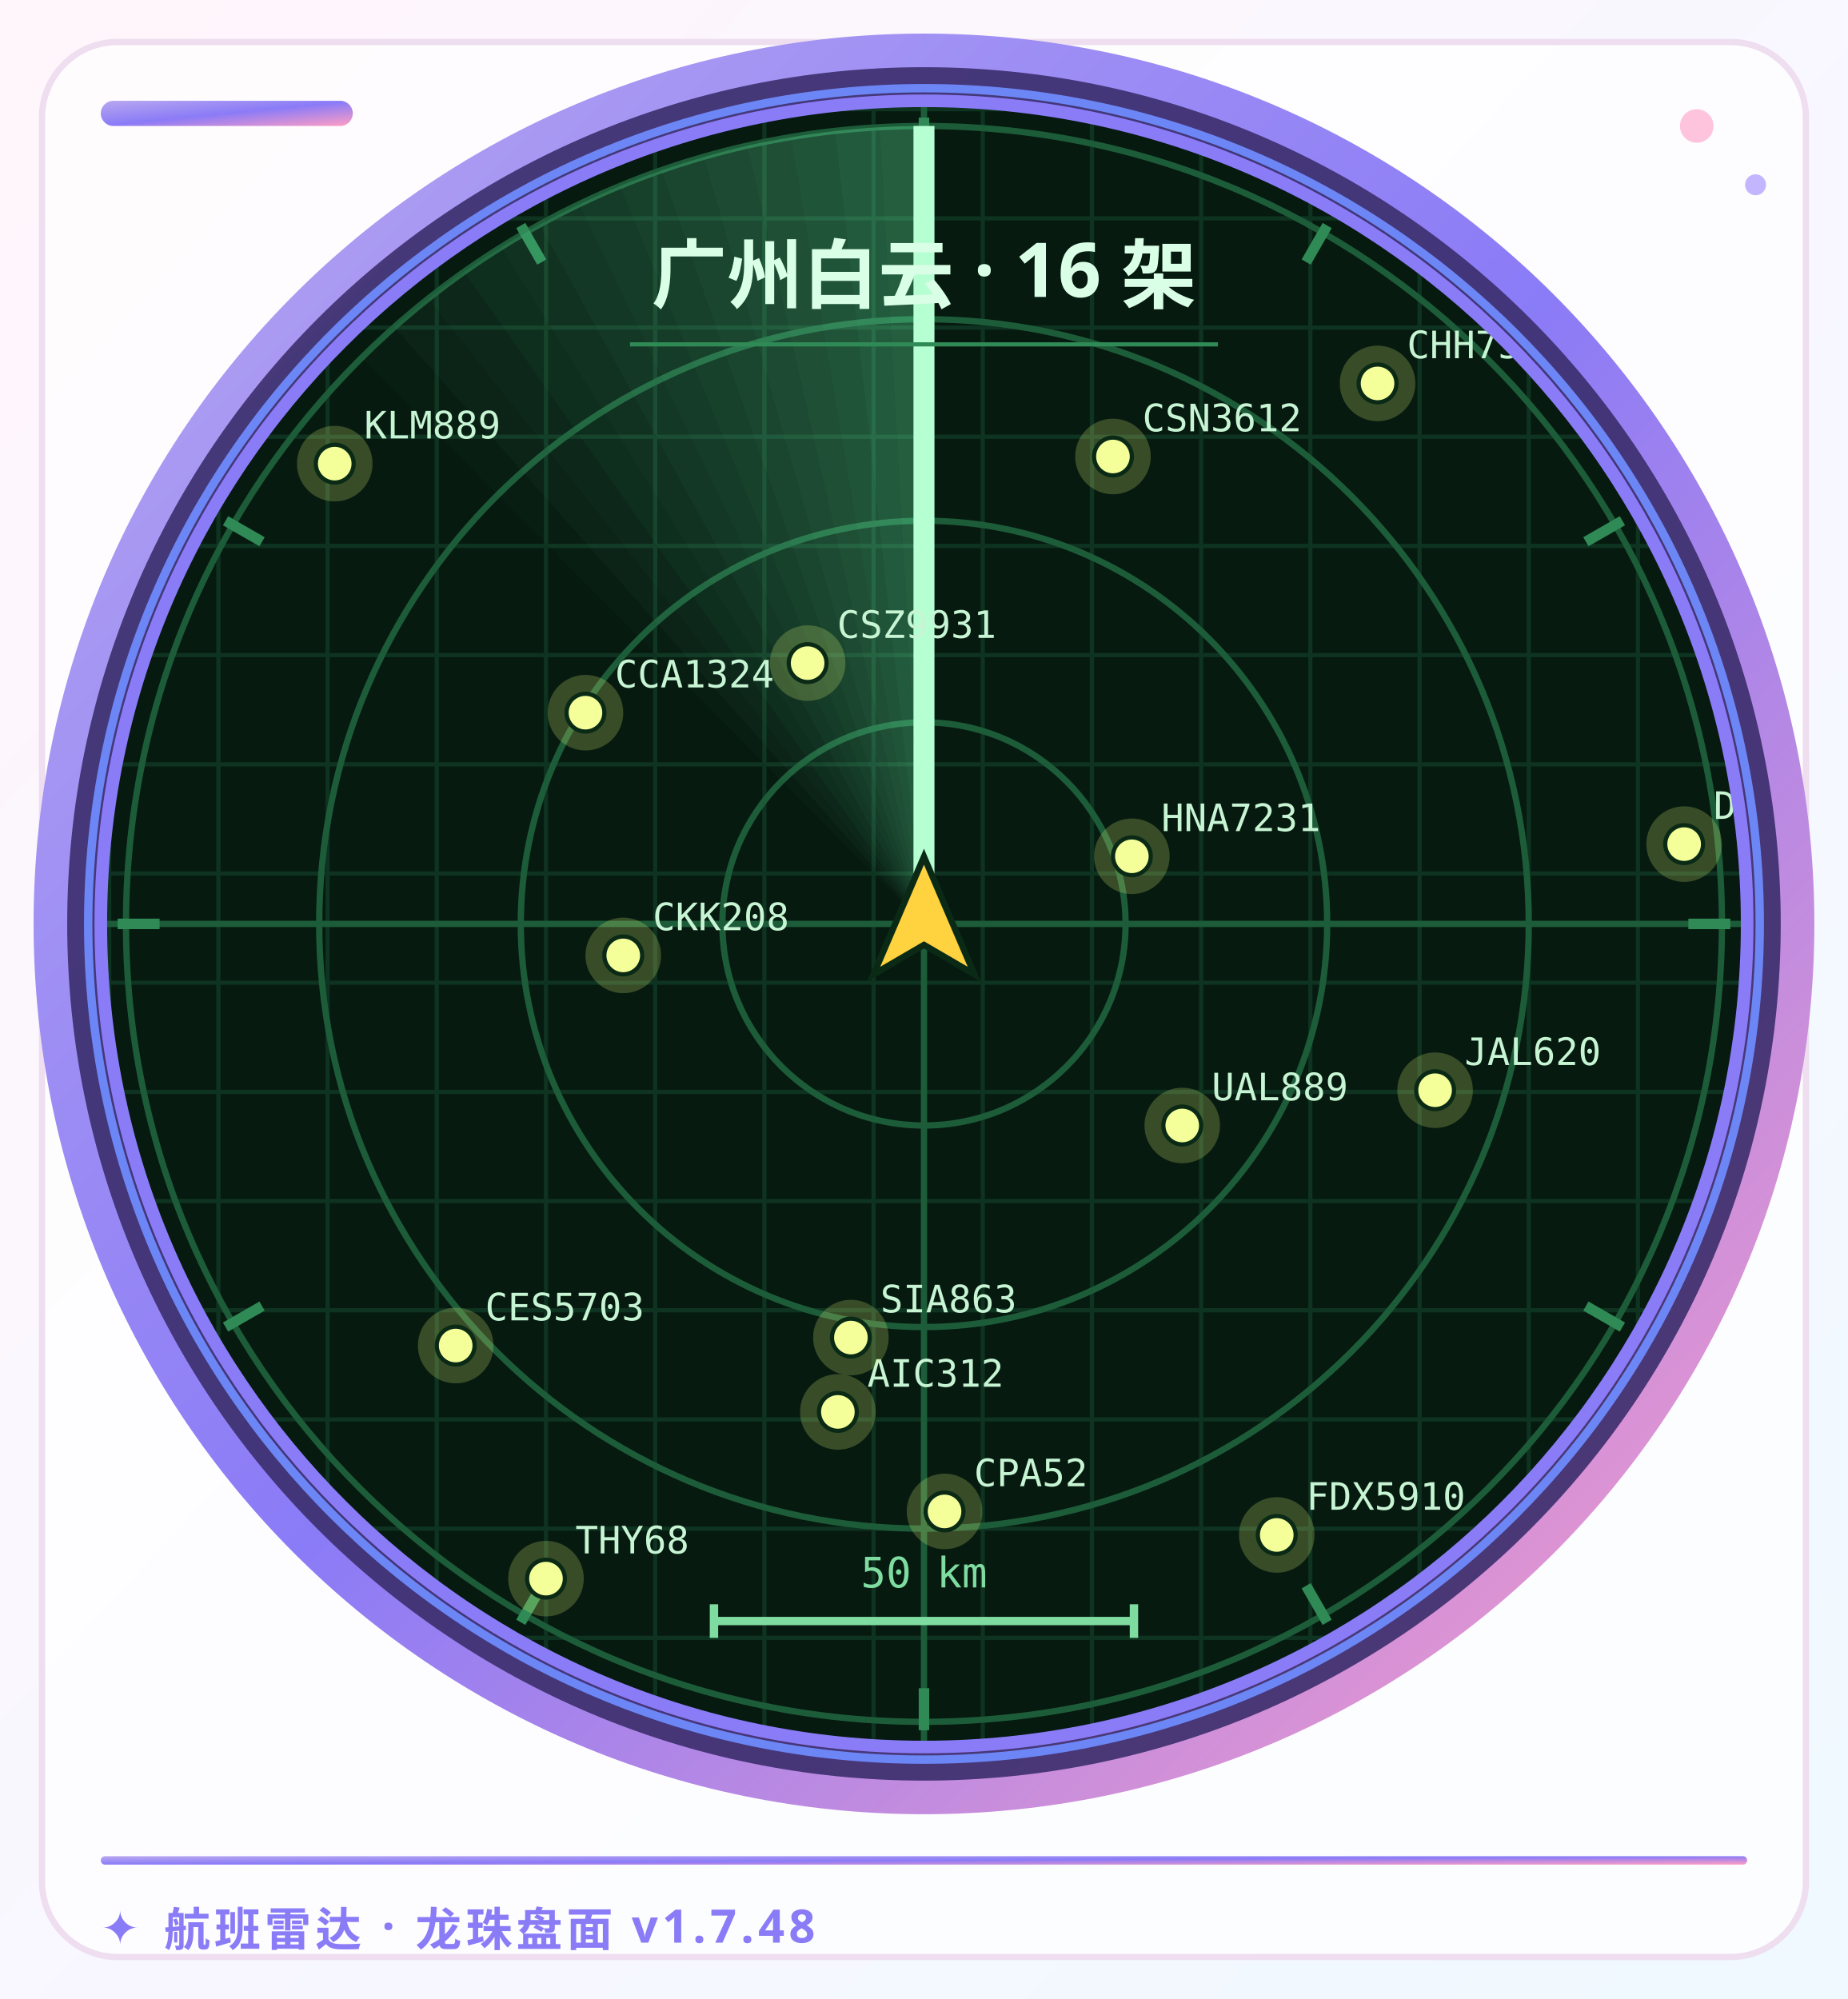
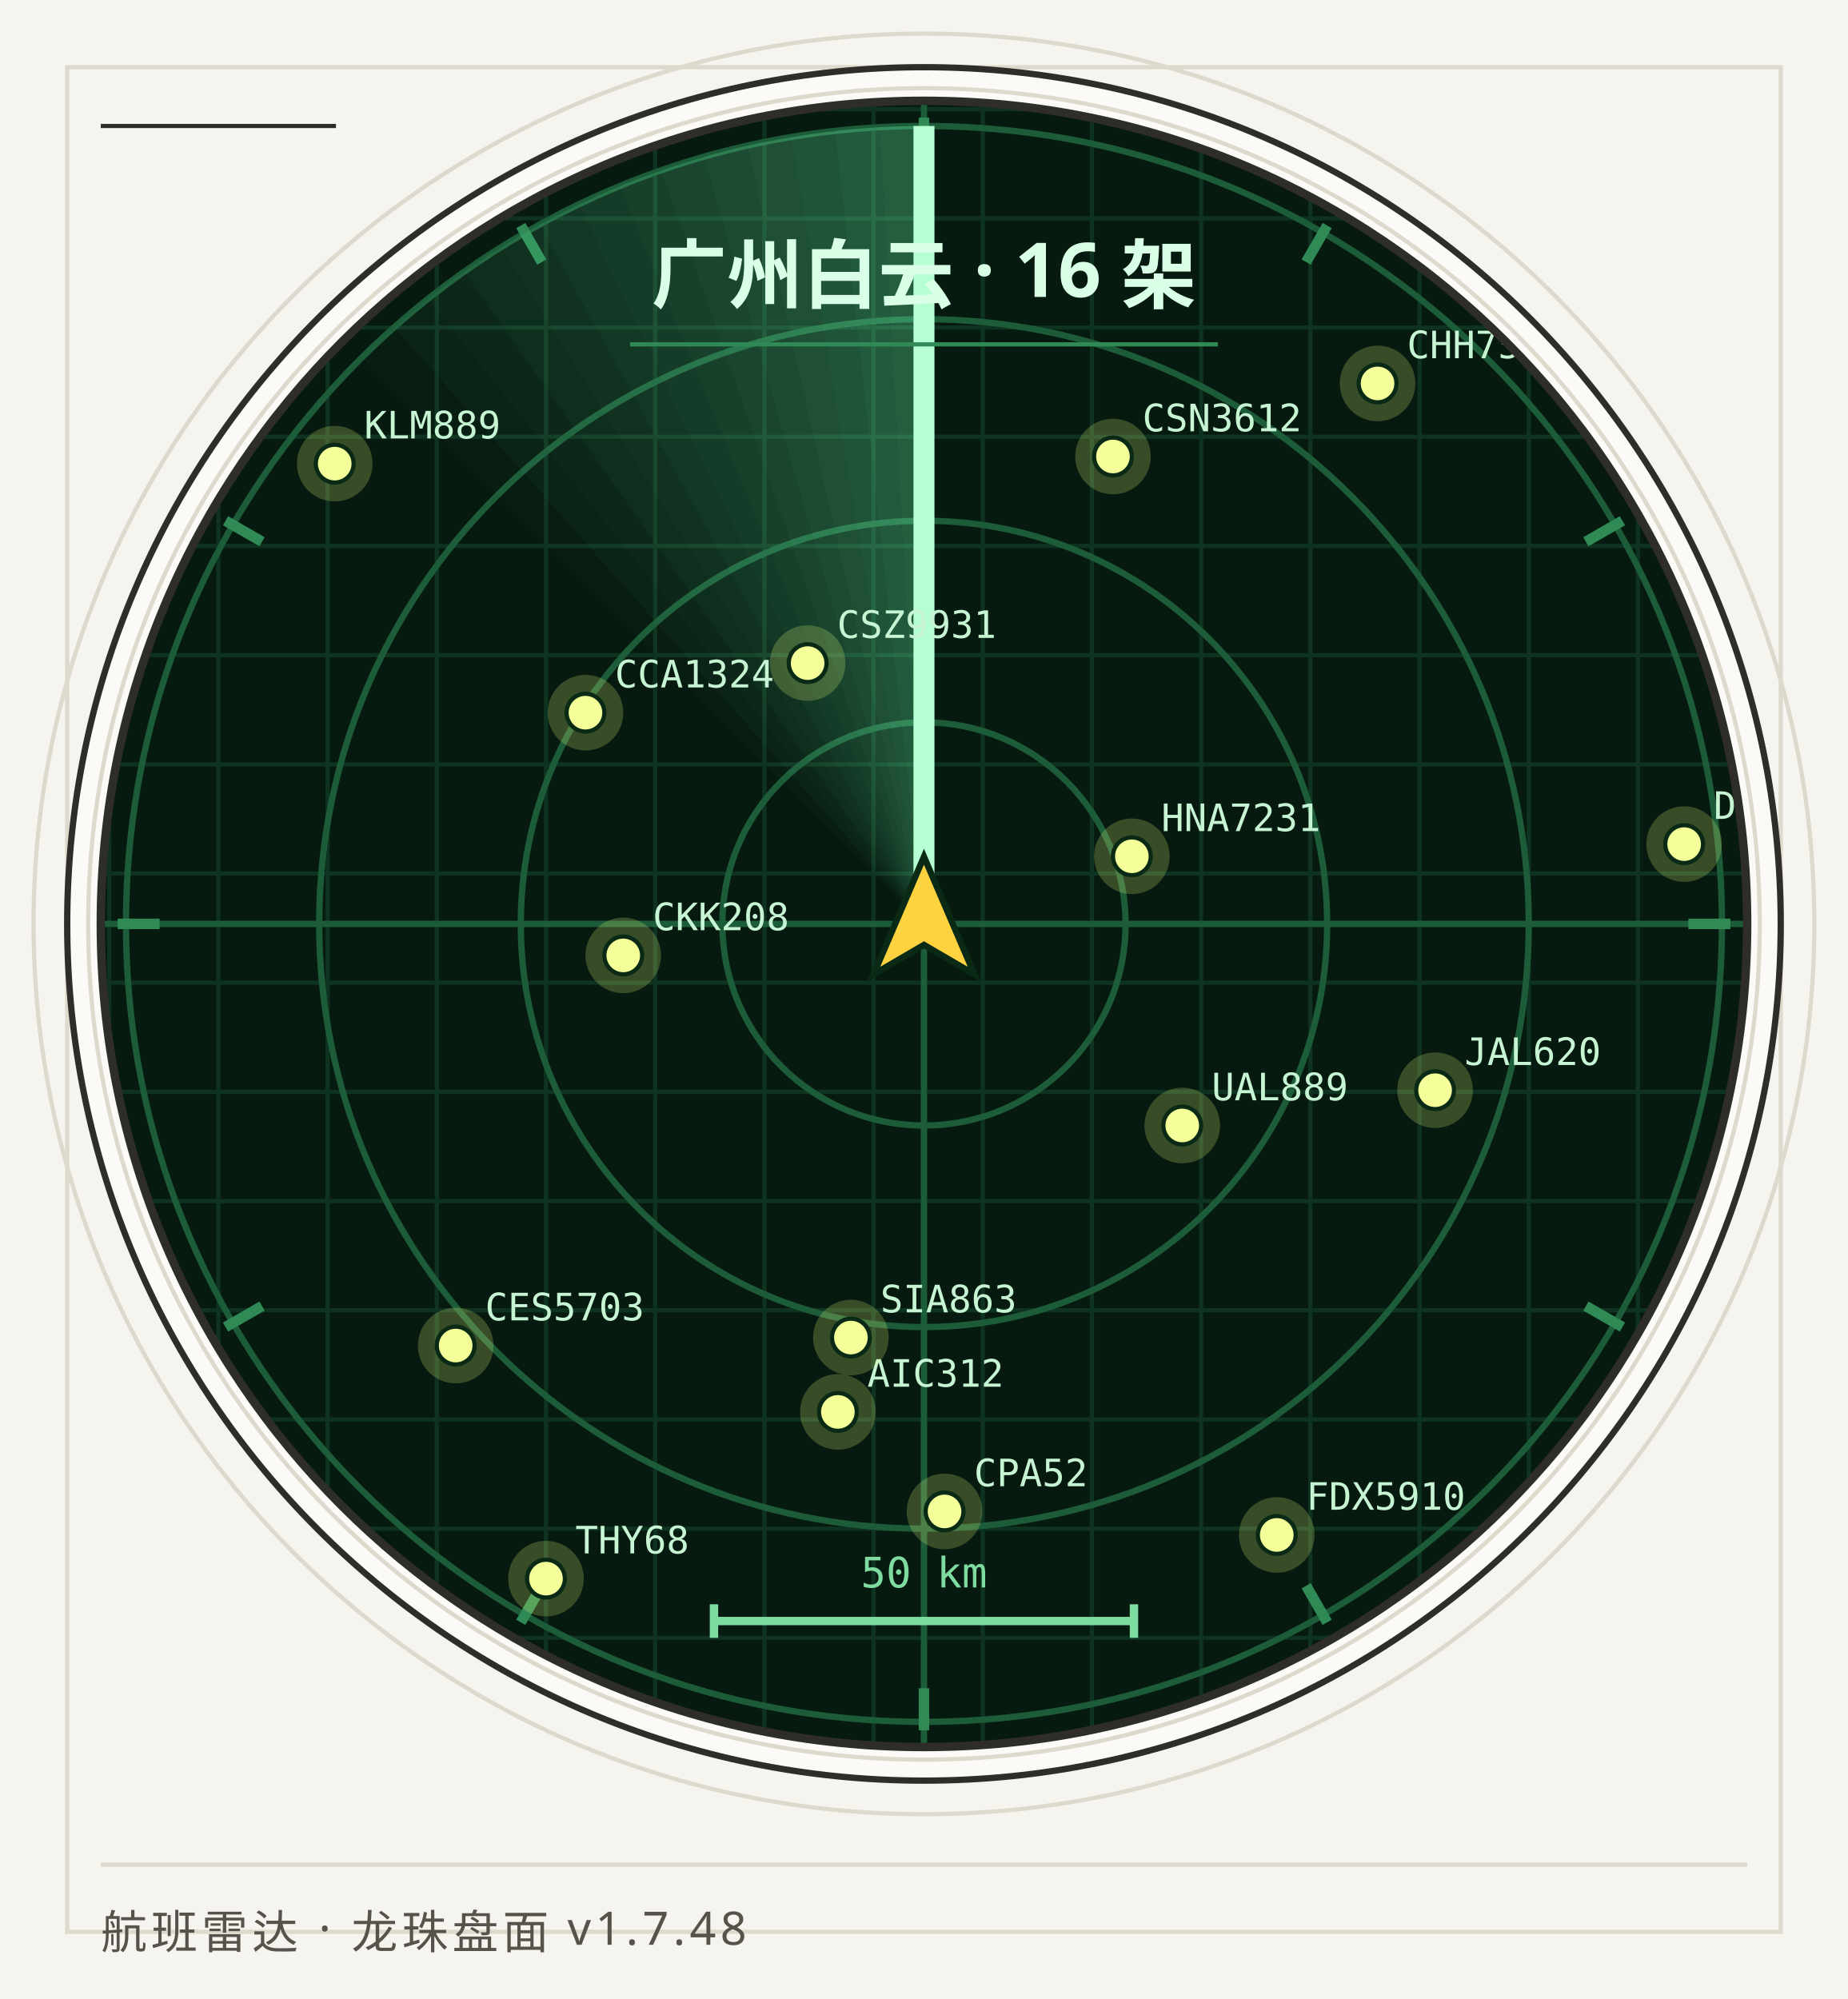
<svg xmlns="http://www.w3.org/2000/svg" viewBox="0 0 440 476" width="440" height="476" role="img" aria-label="航班雷达 · 龙珠盘面 v1.7.48">
  <defs>
-     <linearGradient id="cardbg" x1="0" y1="0" x2="1" y2="1">
-       <stop offset="0%" stop-color="#fff6fb" />
-       <stop offset="55%" stop-color="#f8f7ff" />
-       <stop offset="100%" stop-color="#eff9ff" />
-     </linearGradient>
-     <linearGradient id="rim" x1="0" y1="0" x2="1" y2="1">
-       <stop offset="0%" stop-color="#b8a8f0" />
-       <stop offset="50%" stop-color="#8a7bf7" />
-       <stop offset="100%" stop-color="#ff9ec4" />
-     </linearGradient>
    <clipPath id="scr">
      <circle cx="220" cy="220" r="196" />
    </clipPath>
  </defs>
-   <rect width="440" height="476" fill="url(#cardbg)" />
-   <rect x="10" y="10" width="420" height="456" rx="18" fill="#ffffff" fill-opacity=".72" stroke="#eedef0" stroke-width="1.5" />
-   <rect x="24" y="24" width="60" height="6" rx="3" fill="url(#rim)" />
-   <circle cx="404" cy="30" r="4" fill="#ffc4dd" />
-   <circle cx="418" cy="44" r="2.5" fill="#c3b6ff" />
-   <circle cx="220" cy="220" r="212" fill="url(#rim)" />
-   <circle cx="220" cy="220" r="204" fill="#3b2d6b" opacity=".9" />
-   <circle cx="220" cy="220" r="199" fill="none" stroke="#6c86f5" stroke-width="2" />
+   <rect width="440" height="476" fill="#f6f4ee" />
+   <rect x="16" y="16" width="408" height="444" fill="none" stroke="#ded9cd" stroke-width="1" />
+   <line x1="24" y1="30" x2="80" y2="30" stroke="#2f2d29" stroke-width="1" />
+   <circle cx="220" cy="220" r="212" fill="none" stroke="#ded9cd" stroke-width="1" />
+   <circle cx="220" cy="220" r="204" fill="#fbfaf6" stroke="#2f2d29" stroke-width="1.5" />
+   <circle cx="220" cy="220" r="199" fill="none" stroke="#ded9cd" stroke-width="1" />
  <g clip-path="url(#scr)">
    <rect x="0" y="0" width="440" height="440" fill="#061a10" />
    <line x1="0" y1="0" x2="0" y2="440" stroke="#0e3320" stroke-width="1" />
    <line x1="0" y1="0" x2="440" y2="0" stroke="#0e3320" stroke-width="1" />
    <line x1="26" y1="0" x2="26" y2="440" stroke="#0e3320" stroke-width="1" />
    <line x1="0" y1="26" x2="440" y2="26" stroke="#0e3320" stroke-width="1" />
    <line x1="52" y1="0" x2="52" y2="440" stroke="#0e3320" stroke-width="1" />
    <line x1="0" y1="52" x2="440" y2="52" stroke="#0e3320" stroke-width="1" />
    <line x1="78" y1="0" x2="78" y2="440" stroke="#0e3320" stroke-width="1" />
    <line x1="0" y1="78" x2="440" y2="78" stroke="#0e3320" stroke-width="1" />
    <line x1="104" y1="0" x2="104" y2="440" stroke="#0e3320" stroke-width="1" />
    <line x1="0" y1="104" x2="440" y2="104" stroke="#0e3320" stroke-width="1" />
    <line x1="130" y1="0" x2="130" y2="440" stroke="#0e3320" stroke-width="1" />
    <line x1="0" y1="130" x2="440" y2="130" stroke="#0e3320" stroke-width="1" />
    <line x1="156" y1="0" x2="156" y2="440" stroke="#0e3320" stroke-width="1" />
    <line x1="0" y1="156" x2="440" y2="156" stroke="#0e3320" stroke-width="1" />
    <line x1="182" y1="0" x2="182" y2="440" stroke="#0e3320" stroke-width="1" />
    <line x1="0" y1="182" x2="440" y2="182" stroke="#0e3320" stroke-width="1" />
    <line x1="208" y1="0" x2="208" y2="440" stroke="#0e3320" stroke-width="1" />
    <line x1="0" y1="208" x2="440" y2="208" stroke="#0e3320" stroke-width="1" />
    <line x1="234" y1="0" x2="234" y2="440" stroke="#0e3320" stroke-width="1" />
    <line x1="0" y1="234" x2="440" y2="234" stroke="#0e3320" stroke-width="1" />
    <line x1="260" y1="0" x2="260" y2="440" stroke="#0e3320" stroke-width="1" />
    <line x1="0" y1="260" x2="440" y2="260" stroke="#0e3320" stroke-width="1" />
    <line x1="286" y1="0" x2="286" y2="440" stroke="#0e3320" stroke-width="1" />
    <line x1="0" y1="286" x2="440" y2="286" stroke="#0e3320" stroke-width="1" />
    <line x1="312" y1="0" x2="312" y2="440" stroke="#0e3320" stroke-width="1" />
    <line x1="0" y1="312" x2="440" y2="312" stroke="#0e3320" stroke-width="1" />
    <line x1="338" y1="0" x2="338" y2="440" stroke="#0e3320" stroke-width="1" />
    <line x1="0" y1="338" x2="440" y2="338" stroke="#0e3320" stroke-width="1" />
    <line x1="364" y1="0" x2="364" y2="440" stroke="#0e3320" stroke-width="1" />
    <line x1="0" y1="364" x2="440" y2="364" stroke="#0e3320" stroke-width="1" />
    <line x1="390" y1="0" x2="390" y2="440" stroke="#0e3320" stroke-width="1" />
    <line x1="0" y1="390" x2="440" y2="390" stroke="#0e3320" stroke-width="1" />
    <line x1="416" y1="0" x2="416" y2="440" stroke="#0e3320" stroke-width="1" />
    <line x1="0" y1="416" x2="440" y2="416" stroke="#0e3320" stroke-width="1" />
    <circle cx="220" cy="220" r="48" fill="none" stroke="#1d5c39" stroke-width="1.5" />
    <circle cx="220" cy="220" r="96" fill="none" stroke="#1d5c39" stroke-width="1.5" />
    <circle cx="220" cy="220" r="144" fill="none" stroke="#1d5c39" stroke-width="1.5" />
    <circle cx="220" cy="220" r="190" fill="none" stroke="#1d5c39" stroke-width="1.5" />
    <line x1="220" y1="24" x2="220" y2="416" stroke="#1d5c39" stroke-width="1.5" />
    <line x1="24" y1="220" x2="416" y2="220" stroke="#1d5c39" stroke-width="1.5" />
    <line x1="220.0" y1="38.0" x2="220.0" y2="28.0" stroke="#2f8a55" stroke-width="2.5" />
    <line x1="311.0" y1="62.4" x2="316.0" y2="53.7" stroke="#2f8a55" stroke-width="2.5" />
    <line x1="377.6" y1="129.0" x2="386.3" y2="124.0" stroke="#2f8a55" stroke-width="2.5" />
    <line x1="402.0" y1="220.0" x2="412.0" y2="220.0" stroke="#2f8a55" stroke-width="2.5" />
    <line x1="377.6" y1="311.0" x2="386.3" y2="316.0" stroke="#2f8a55" stroke-width="2.5" />
    <line x1="311.0" y1="377.6" x2="316.0" y2="386.3" stroke="#2f8a55" stroke-width="2.5" />
    <line x1="220.0" y1="402.0" x2="220.0" y2="412.0" stroke="#2f8a55" stroke-width="2.5" />
    <line x1="129.0" y1="377.6" x2="124.0" y2="386.3" stroke="#2f8a55" stroke-width="2.5" />
    <line x1="62.4" y1="311.0" x2="53.7" y2="316.0" stroke="#2f8a55" stroke-width="2.5" />
    <line x1="38.0" y1="220.0" x2="28.0" y2="220.0" stroke="#2f8a55" stroke-width="2.5" />
    <line x1="62.4" y1="129.0" x2="53.7" y2="124.0" stroke="#2f8a55" stroke-width="2.5" />
    <line x1="129.0" y1="62.4" x2="124.0" y2="53.7" stroke="#2f8a55" stroke-width="2.5" />
    <path d="M220 220 L220.0 30.0 A190 190 0 0 0 209.4 30.3 Z" fill="#6dffb0" opacity="0.300" />
    <path d="M220 220 L209.4 30.3 A190 190 0 0 0 198.8 31.2 Z" fill="#6dffb0" opacity="0.279" />
    <path d="M220 220 L198.8 31.2 A190 190 0 0 0 188.3 32.7 Z" fill="#6dffb0" opacity="0.257" />
    <path d="M220 220 L188.3 32.7 A190 190 0 0 0 177.9 34.7 Z" fill="#6dffb0" opacity="0.236" />
    <path d="M220 220 L177.9 34.7 A190 190 0 0 0 167.6 37.4 Z" fill="#6dffb0" opacity="0.214" />
    <path d="M220 220 L167.6 37.4 A190 190 0 0 0 157.5 40.6 Z" fill="#6dffb0" opacity="0.193" />
    <path d="M220 220 L157.5 40.6 A190 190 0 0 0 147.6 44.3 Z" fill="#6dffb0" opacity="0.171" />
    <path d="M220 220 L147.6 44.3 A190 190 0 0 0 137.9 48.7 Z" fill="#6dffb0" opacity="0.150" />
    <path d="M220 220 L137.9 48.7 A190 190 0 0 0 128.5 53.5 Z" fill="#6dffb0" opacity="0.129" />
    <path d="M220 220 L128.5 53.5 A190 190 0 0 0 119.3 58.9 Z" fill="#6dffb0" opacity="0.107" />
    <path d="M220 220 L119.3 58.9 A190 190 0 0 0 110.5 64.7 Z" fill="#6dffb0" opacity="0.086" />
    <path d="M220 220 L110.5 64.7 A190 190 0 0 0 102.0 71.1 Z" fill="#6dffb0" opacity="0.064" />
    <path d="M220 220 L102.0 71.1 A190 190 0 0 0 93.9 77.9 Z" fill="#6dffb0" opacity="0.043" />
    <path d="M220 220 L93.9 77.9 A190 190 0 0 0 86.1 85.2 Z" fill="#6dffb0" opacity="0.021" />
    <line x1="220" y1="220" x2="220.0" y2="30.0" stroke="#b6ffd2" stroke-width="5" />
    <circle cx="139.4" cy="169.7" r="9" fill="#eaff7a" opacity=".22" />
    <circle cx="139.4" cy="169.7" r="4.5" fill="#f4ff9a" stroke="#0a2a16" stroke-width="1" />
    <text x="146.4" y="163.7" font-family="ui-monospace,Consolas,monospace" font-size="9" fill="#c7f5d4">CCA1324</text>
    <circle cx="265.0" cy="108.7" r="9" fill="#eaff7a" opacity=".22" />
    <circle cx="265.0" cy="108.7" r="4.5" fill="#f4ff9a" stroke="#0a2a16" stroke-width="1" />
    <text x="272.0" y="102.7" font-family="ui-monospace,Consolas,monospace" font-size="9" fill="#c7f5d4">CSN3612</text>
    <circle cx="281.5" cy="268.0" r="9" fill="#eaff7a" opacity=".22" />
    <circle cx="281.5" cy="268.0" r="4.5" fill="#f4ff9a" stroke="#0a2a16" stroke-width="1" />
    <text x="288.5" y="262.0" font-family="ui-monospace,Consolas,monospace" font-size="9" fill="#c7f5d4">UAL889</text>
    <circle cx="224.9" cy="359.9" r="9" fill="#eaff7a" opacity=".22" />
    <circle cx="224.9" cy="359.9" r="4.5" fill="#f4ff9a" stroke="#0a2a16" stroke-width="1" />
    <text x="231.9" y="353.9" font-family="ui-monospace,Consolas,monospace" font-size="9" fill="#c7f5d4">CPA52</text>
    <circle cx="108.5" cy="320.4" r="9" fill="#eaff7a" opacity=".22" />
    <circle cx="108.5" cy="320.4" r="4.5" fill="#f4ff9a" stroke="#0a2a16" stroke-width="1" />
    <text x="115.5" y="314.4" font-family="ui-monospace,Consolas,monospace" font-size="9" fill="#c7f5d4">CES5703</text>
    <circle cx="269.5" cy="203.9" r="9" fill="#eaff7a" opacity=".22" />
    <circle cx="269.5" cy="203.9" r="4.5" fill="#f4ff9a" stroke="#0a2a16" stroke-width="1" />
    <text x="276.5" y="197.9" font-family="ui-monospace,Consolas,monospace" font-size="9" fill="#c7f5d4">HNA7231</text>
    <circle cx="192.3" cy="157.9" r="9" fill="#eaff7a" opacity=".22" />
    <circle cx="192.3" cy="157.9" r="4.5" fill="#f4ff9a" stroke="#0a2a16" stroke-width="1" />
    <text x="199.3" y="151.9" font-family="ui-monospace,Consolas,monospace" font-size="9" fill="#c7f5d4">CSZ9931</text>
    <circle cx="304.0" cy="365.5" r="9" fill="#eaff7a" opacity=".22" />
    <circle cx="304.0" cy="365.5" r="4.5" fill="#f4ff9a" stroke="#0a2a16" stroke-width="1" />
    <text x="311.0" y="359.5" font-family="ui-monospace,Consolas,monospace" font-size="9" fill="#c7f5d4">FDX5910</text>
    <circle cx="148.4" cy="227.5" r="9" fill="#eaff7a" opacity=".22" />
    <circle cx="148.4" cy="227.5" r="4.5" fill="#f4ff9a" stroke="#0a2a16" stroke-width="1" />
    <text x="155.4" y="221.5" font-family="ui-monospace,Consolas,monospace" font-size="9" fill="#c7f5d4">CKK208</text>
    <circle cx="328.0" cy="91.3" r="9" fill="#eaff7a" opacity=".22" />
    <circle cx="328.0" cy="91.3" r="4.5" fill="#f4ff9a" stroke="#0a2a16" stroke-width="1" />
    <text x="335.0" y="85.3" font-family="ui-monospace,Consolas,monospace" font-size="9" fill="#c7f5d4">CHH7521</text>
    <circle cx="199.5" cy="336.2" r="9" fill="#eaff7a" opacity=".22" />
    <circle cx="199.5" cy="336.2" r="4.5" fill="#f4ff9a" stroke="#0a2a16" stroke-width="1" />
    <text x="206.5" y="330.2" font-family="ui-monospace,Consolas,monospace" font-size="9" fill="#c7f5d4">AIC312</text>
    <circle cx="341.7" cy="259.6" r="9" fill="#eaff7a" opacity=".22" />
    <circle cx="341.7" cy="259.6" r="4.5" fill="#f4ff9a" stroke="#0a2a16" stroke-width="1" />
    <text x="348.7" y="253.6" font-family="ui-monospace,Consolas,monospace" font-size="9" fill="#c7f5d4">JAL620</text>
    <circle cx="79.7" cy="110.4" r="9" fill="#eaff7a" opacity=".22" />
    <circle cx="79.7" cy="110.4" r="4.5" fill="#f4ff9a" stroke="#0a2a16" stroke-width="1" />
    <text x="86.7" y="104.4" font-family="ui-monospace,Consolas,monospace" font-size="9" fill="#c7f5d4">KLM889</text>
    <circle cx="202.6" cy="318.5" r="9" fill="#eaff7a" opacity=".22" />
    <circle cx="202.6" cy="318.5" r="4.5" fill="#f4ff9a" stroke="#0a2a16" stroke-width="1" />
    <text x="209.6" y="312.5" font-family="ui-monospace,Consolas,monospace" font-size="9" fill="#c7f5d4">SIA863</text>
    <circle cx="130.0" cy="375.9" r="9" fill="#eaff7a" opacity=".22" />
    <circle cx="130.0" cy="375.9" r="4.5" fill="#f4ff9a" stroke="#0a2a16" stroke-width="1" />
    <text x="137.0" y="369.9" font-family="ui-monospace,Consolas,monospace" font-size="9" fill="#c7f5d4">THY68</text>
    <circle cx="401.0" cy="201.0" r="9" fill="#eaff7a" opacity=".22" />
    <circle cx="401.0" cy="201.0" r="4.5" fill="#f4ff9a" stroke="#0a2a16" stroke-width="1" />
    <text x="408.0" y="195.0" font-family="ui-monospace,Consolas,monospace" font-size="9" fill="#c7f5d4">DHL721</text>
    <path d="M220 204 L232 232 L220 225 L208 232 Z" fill="#ffd23f" stroke="#0a2a16" stroke-width="1.5" />
    <text x="220" y="72" text-anchor="middle" font-family="'Microsoft YaHei','PingFang SC',sans-serif" font-size="18" font-weight="bold" fill="#d9ffe6">广州白云 · 16 架</text>
    <line x1="150" y1="82" x2="290" y2="82" stroke="#2f8a55" stroke-width="1" />
    <line x1="170" y1="386" x2="270" y2="386" stroke="#7fdca0" stroke-width="2" />
    <line x1="170" y1="382" x2="170" y2="390" stroke="#7fdca0" stroke-width="2" />
    <line x1="270" y1="382" x2="270" y2="390" stroke="#7fdca0" stroke-width="2" />
    <text x="220" y="378" text-anchor="middle" font-family="ui-monospace,Consolas,monospace" font-size="10" fill="#7fdca0">50 km</text>
  </g>
-   <circle cx="220" cy="220" r="196" fill="none" stroke="#8a7bf7" stroke-width="3" />
-   <rect x="24" y="442" width="392" height="2" rx="1" fill="url(#rim)" />
-   <text x="24" y="463" text-anchor="start" font-family="'Microsoft YaHei','PingFang SC',sans-serif" font-size="11" font-weight="bold" letter-spacing="1" fill="#8a7bf7">✦ 航班雷达 · 龙珠盘面 v1.7.48</text>
+   <circle cx="220" cy="220" r="196" fill="none" stroke="#2f2d29" stroke-width="2" />
+   <line x1="24" y1="444" x2="416" y2="444" stroke="#ded9cd" stroke-width="1" />
+   <text x="24" y="464" text-anchor="start" font-family="'Microsoft YaHei','PingFang SC',sans-serif" font-size="11" letter-spacing="1" fill="#57534c">航班雷达 · 龙珠盘面 v1.7.48</text>
</svg>
